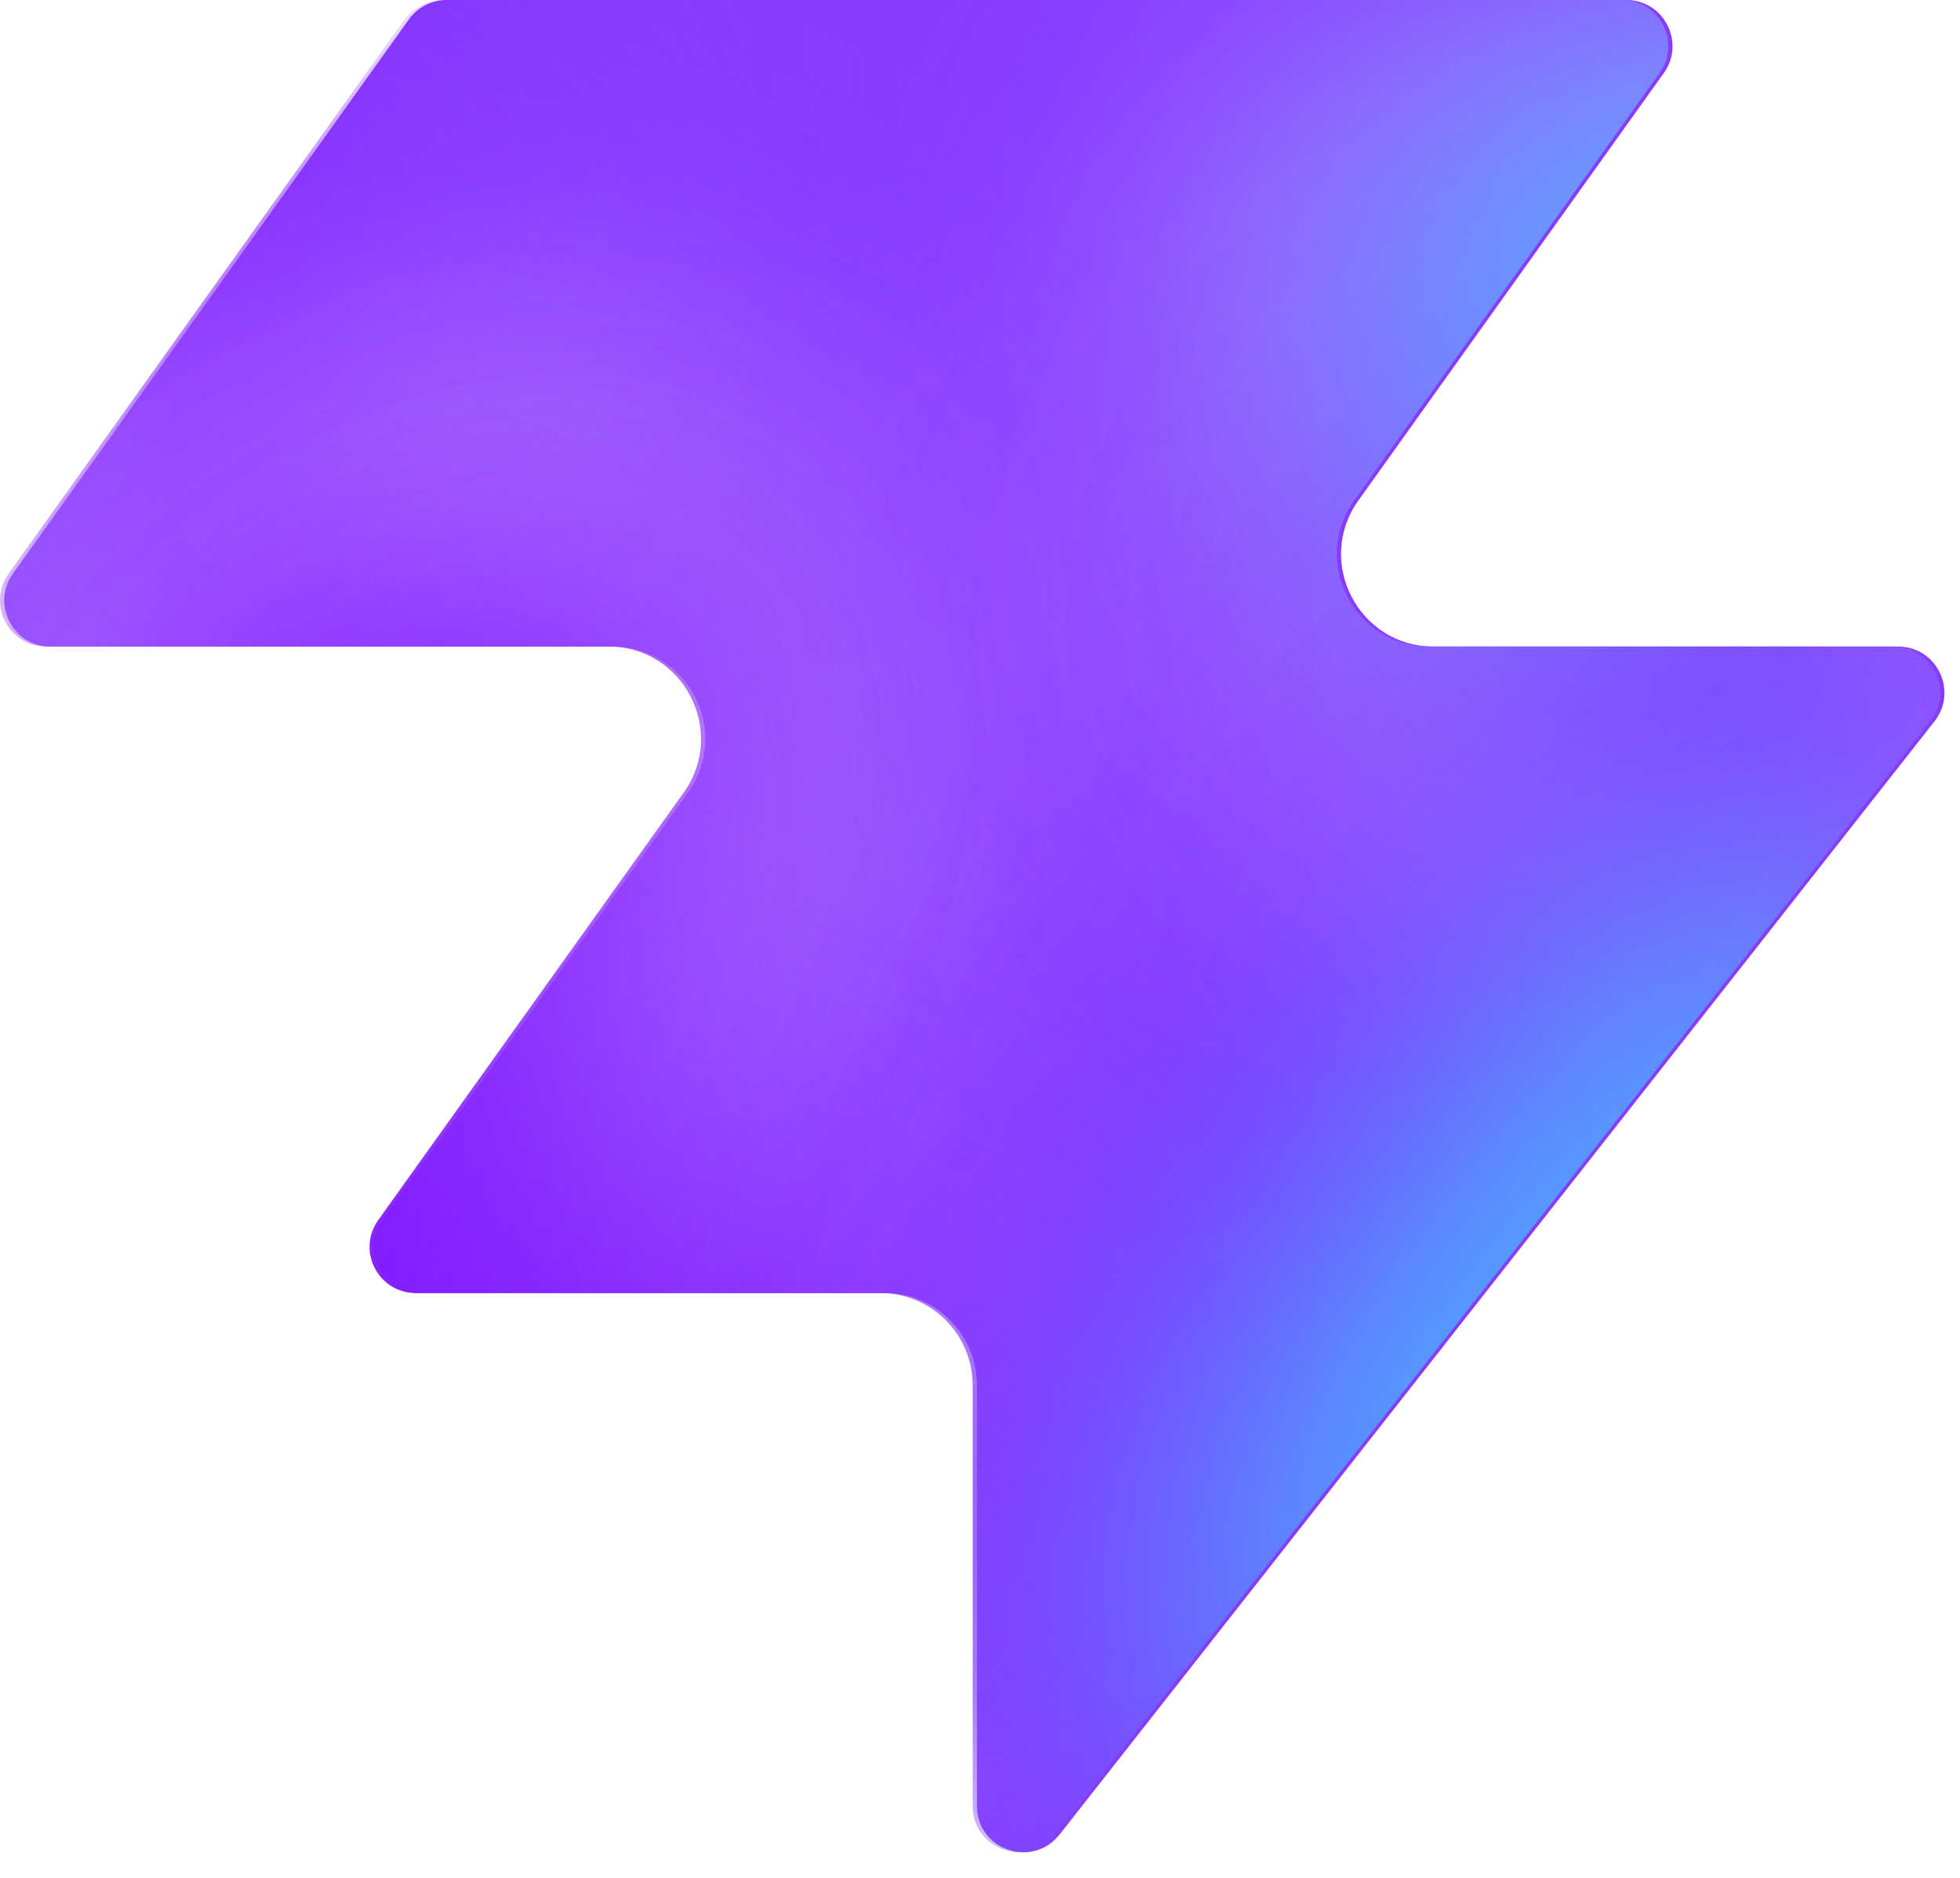
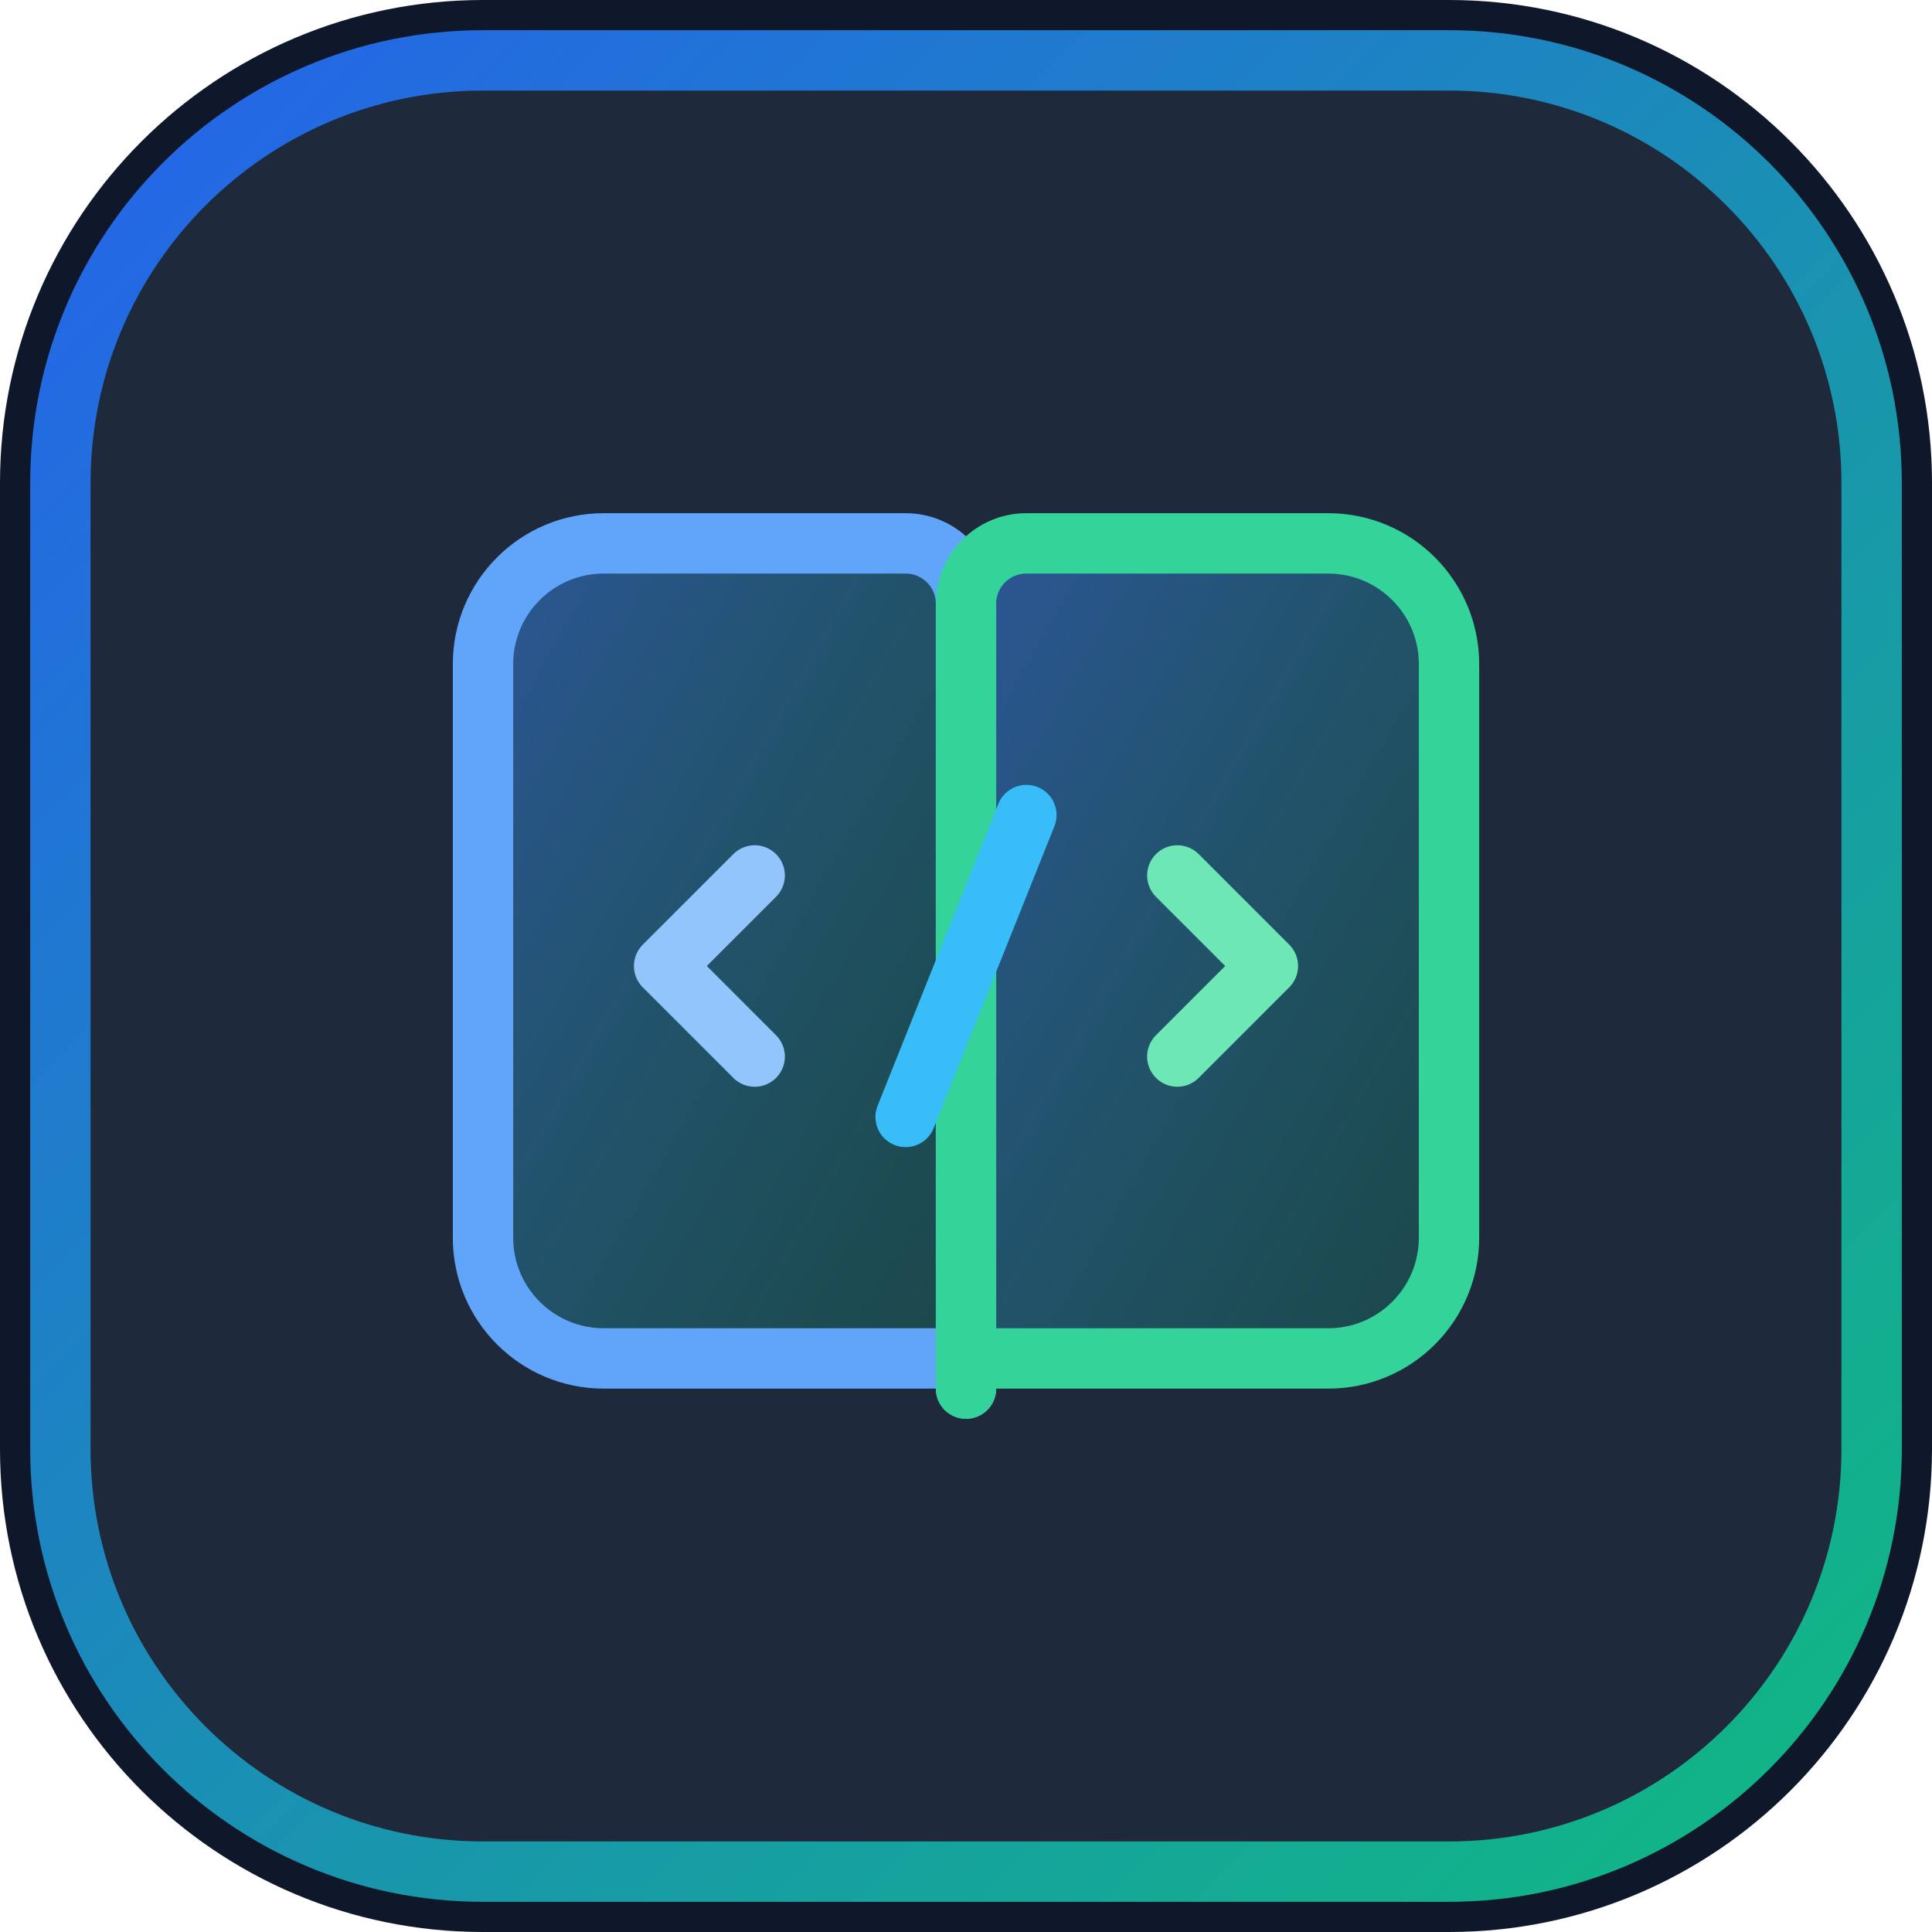
- <svg xmlns="http://www.w3.org/2000/svg" width="48" height="46" fill="none" viewBox="0 0 48 46">
-   <path fill="#863bff" d="M25.946 44.938c-.664.845-2.021.375-2.021-.698V33.937a2.26 2.26 0 0 0-2.262-2.262H10.287c-.92 0-1.456-1.04-.92-1.788l7.48-10.471c1.07-1.497 0-3.578-1.842-3.578H1.237c-.92 0-1.456-1.04-.92-1.788L10.013.474c.214-.297.556-.474.92-.474h28.894c.92 0 1.456 1.04.92 1.788l-7.48 10.471c-1.07 1.498 0 3.579 1.842 3.579h11.377c.943 0 1.473 1.088.89 1.83L25.947 44.94z" style="fill:#863bff;fill:color(display-p3 .525 .23 1);fill-opacity:1" />
-   <mask id="a" width="48" height="46" x="0" y="0" maskUnits="userSpaceOnUse" style="mask-type:alpha">
-     <path fill="#000" d="M25.842 44.938c-.664.844-2.021.375-2.021-.698V33.937a2.26 2.26 0 0 0-2.262-2.262H10.183c-.92 0-1.456-1.04-.92-1.788l7.48-10.471c1.07-1.498 0-3.579-1.842-3.579H1.133c-.92 0-1.456-1.04-.92-1.787L9.91.473c.214-.297.556-.474.92-.474h28.894c.92 0 1.456 1.04.92 1.788l-7.48 10.471c-1.07 1.498 0 3.578 1.842 3.578h11.377c.943 0 1.473 1.088.89 1.832L25.843 44.94z" style="fill:#000;fill-opacity:1" />
-   </mask>
-   <g mask="url(#a)">
-     <g filter="url(#b)">
-       <ellipse cx="5.508" cy="14.704" fill="#ede6ff" rx="5.508" ry="14.704" style="fill:#ede6ff;fill:color(display-p3 .927 .903 1);fill-opacity:1" transform="matrix(.00324 1 1 -.00324 -4.47 31.516)" />
-     </g>
-     <g filter="url(#c)">
-       <ellipse cx="10.399" cy="29.851" fill="#ede6ff" rx="10.399" ry="29.851" style="fill:#ede6ff;fill:color(display-p3 .927 .903 1);fill-opacity:1" transform="matrix(.00324 1 1 -.00324 -39.328 7.883)" />
-     </g>
-     <g filter="url(#d)">
-       <ellipse cx="5.508" cy="30.487" fill="#7e14ff" rx="5.508" ry="30.487" style="fill:#7e14ff;fill:color(display-p3 .492 .077 1);fill-opacity:1" transform="rotate(89.814 -25.913 -14.639)scale(1 -1)" />
-     </g>
-     <g filter="url(#e)">
-       <ellipse cx="5.508" cy="30.599" fill="#7e14ff" rx="5.508" ry="30.599" style="fill:#7e14ff;fill:color(display-p3 .492 .077 1);fill-opacity:1" transform="rotate(89.814 -32.644 -3.334)scale(1 -1)" />
-     </g>
-     <g filter="url(#f)">
-       <ellipse cx="5.508" cy="30.599" fill="#7e14ff" rx="5.508" ry="30.599" style="fill:#7e14ff;fill:color(display-p3 .492 .077 1);fill-opacity:1" transform="matrix(.00324 1 1 -.00324 -34.34 30.47)" />
-     </g>
-     <g filter="url(#g)">
-       <ellipse cx="14.072" cy="22.078" fill="#ede6ff" rx="14.072" ry="22.078" style="fill:#ede6ff;fill:color(display-p3 .927 .903 1);fill-opacity:1" transform="rotate(93.35 24.506 48.493)scale(-1 1)" />
-     </g>
-     <g filter="url(#h)">
-       <ellipse cx="3.47" cy="21.501" fill="#7e14ff" rx="3.47" ry="21.501" style="fill:#7e14ff;fill:color(display-p3 .492 .077 1);fill-opacity:1" transform="rotate(89.009 28.708 47.59)scale(-1 1)" />
-     </g>
-     <g filter="url(#i)">
-       <ellipse cx="3.47" cy="21.501" fill="#7e14ff" rx="3.47" ry="21.501" style="fill:#7e14ff;fill:color(display-p3 .492 .077 1);fill-opacity:1" transform="rotate(89.009 28.708 47.59)scale(-1 1)" />
-     </g>
-     <g filter="url(#j)">
-       <ellipse cx=".387" cy="8.972" fill="#7e14ff" rx="4.407" ry="29.108" style="fill:#7e14ff;fill:color(display-p3 .492 .077 1);fill-opacity:1" transform="rotate(39.51 .387 8.972)" />
-     </g>
-     <g filter="url(#k)">
-       <ellipse cx="47.523" cy="-6.092" fill="#7e14ff" rx="4.407" ry="29.108" style="fill:#7e14ff;fill:color(display-p3 .492 .077 1);fill-opacity:1" transform="rotate(37.892 47.523 -6.092)" />
-     </g>
-     <g filter="url(#l)">
-       <ellipse cx="41.412" cy="6.333" fill="#47bfff" rx="5.971" ry="9.665" style="fill:#47bfff;fill:color(display-p3 .28 .748 1);fill-opacity:1" transform="rotate(37.892 41.412 6.333)" />
-     </g>
-     <g filter="url(#m)">
-       <ellipse cx="-1.879" cy="38.332" fill="#7e14ff" rx="4.407" ry="29.108" style="fill:#7e14ff;fill:color(display-p3 .492 .077 1);fill-opacity:1" transform="rotate(37.892 -1.88 38.332)" />
-     </g>
-     <g filter="url(#n)">
-       <ellipse cx="-1.879" cy="38.332" fill="#7e14ff" rx="4.407" ry="29.108" style="fill:#7e14ff;fill:color(display-p3 .492 .077 1);fill-opacity:1" transform="rotate(37.892 -1.88 38.332)" />
-     </g>
-     <g filter="url(#o)">
-       <ellipse cx="35.651" cy="29.907" fill="#7e14ff" rx="4.407" ry="29.108" style="fill:#7e14ff;fill:color(display-p3 .492 .077 1);fill-opacity:1" transform="rotate(37.892 35.651 29.907)" />
-     </g>
-     <g filter="url(#p)">
-       <ellipse cx="38.418" cy="32.4" fill="#47bfff" rx="5.971" ry="15.297" style="fill:#47bfff;fill:color(display-p3 .28 .748 1);fill-opacity:1" transform="rotate(37.892 38.418 32.4)" />
-     </g>
-   </g>
+ <svg xmlns="http://www.w3.org/2000/svg" viewBox="0 0 64 64" fill="none">
  <defs>
-     <filter id="b" width="60.045" height="41.654" x="-19.77" y="16.149" color-interpolation-filters="sRGB" filterUnits="userSpaceOnUse">
-       <feFlood flood-opacity="0" result="BackgroundImageFix" />
-       <feBlend in="SourceGraphic" in2="BackgroundImageFix" result="shape" />
-       <feGaussianBlur result="effect1_foregroundBlur_2002_17158" stdDeviation="7.659" />
-     </filter>
-     <filter id="c" width="90.34" height="51.437" x="-54.613" y="-7.533" color-interpolation-filters="sRGB" filterUnits="userSpaceOnUse">
-       <feFlood flood-opacity="0" result="BackgroundImageFix" />
-       <feBlend in="SourceGraphic" in2="BackgroundImageFix" result="shape" />
-       <feGaussianBlur result="effect1_foregroundBlur_2002_17158" stdDeviation="7.659" />
-     </filter>
-     <filter id="d" width="79.355" height="29.4" x="-49.64" y="2.03" color-interpolation-filters="sRGB" filterUnits="userSpaceOnUse">
-       <feFlood flood-opacity="0" result="BackgroundImageFix" />
-       <feBlend in="SourceGraphic" in2="BackgroundImageFix" result="shape" />
-       <feGaussianBlur result="effect1_foregroundBlur_2002_17158" stdDeviation="4.596" />
-     </filter>
-     <filter id="e" width="79.579" height="29.4" x="-45.045" y="20.029" color-interpolation-filters="sRGB" filterUnits="userSpaceOnUse">
-       <feFlood flood-opacity="0" result="BackgroundImageFix" />
-       <feBlend in="SourceGraphic" in2="BackgroundImageFix" result="shape" />
-       <feGaussianBlur result="effect1_foregroundBlur_2002_17158" stdDeviation="4.596" />
-     </filter>
-     <filter id="f" width="79.579" height="29.4" x="-43.513" y="21.178" color-interpolation-filters="sRGB" filterUnits="userSpaceOnUse">
-       <feFlood flood-opacity="0" result="BackgroundImageFix" />
-       <feBlend in="SourceGraphic" in2="BackgroundImageFix" result="shape" />
-       <feGaussianBlur result="effect1_foregroundBlur_2002_17158" stdDeviation="4.596" />
-     </filter>
-     <filter id="g" width="74.749" height="58.852" x="15.756" y="-17.901" color-interpolation-filters="sRGB" filterUnits="userSpaceOnUse">
-       <feFlood flood-opacity="0" result="BackgroundImageFix" />
-       <feBlend in="SourceGraphic" in2="BackgroundImageFix" result="shape" />
-       <feGaussianBlur result="effect1_foregroundBlur_2002_17158" stdDeviation="7.659" />
-     </filter>
-     <filter id="h" width="61.377" height="25.362" x="23.548" y="2.284" color-interpolation-filters="sRGB" filterUnits="userSpaceOnUse">
-       <feFlood flood-opacity="0" result="BackgroundImageFix" />
-       <feBlend in="SourceGraphic" in2="BackgroundImageFix" result="shape" />
-       <feGaussianBlur result="effect1_foregroundBlur_2002_17158" stdDeviation="4.596" />
-     </filter>
-     <filter id="i" width="61.377" height="25.362" x="23.548" y="2.284" color-interpolation-filters="sRGB" filterUnits="userSpaceOnUse">
-       <feFlood flood-opacity="0" result="BackgroundImageFix" />
-       <feBlend in="SourceGraphic" in2="BackgroundImageFix" result="shape" />
-       <feGaussianBlur result="effect1_foregroundBlur_2002_17158" stdDeviation="4.596" />
-     </filter>
-     <filter id="j" width="56.045" height="63.649" x="-27.636" y="-22.853" color-interpolation-filters="sRGB" filterUnits="userSpaceOnUse">
-       <feFlood flood-opacity="0" result="BackgroundImageFix" />
-       <feBlend in="SourceGraphic" in2="BackgroundImageFix" result="shape" />
-       <feGaussianBlur result="effect1_foregroundBlur_2002_17158" stdDeviation="4.596" />
-     </filter>
-     <filter id="k" width="54.814" height="64.646" x="20.116" y="-38.415" color-interpolation-filters="sRGB" filterUnits="userSpaceOnUse">
-       <feFlood flood-opacity="0" result="BackgroundImageFix" />
-       <feBlend in="SourceGraphic" in2="BackgroundImageFix" result="shape" />
-       <feGaussianBlur result="effect1_foregroundBlur_2002_17158" stdDeviation="4.596" />
-     </filter>
-     <filter id="l" width="33.541" height="35.313" x="24.641" y="-11.323" color-interpolation-filters="sRGB" filterUnits="userSpaceOnUse">
-       <feFlood flood-opacity="0" result="BackgroundImageFix" />
-       <feBlend in="SourceGraphic" in2="BackgroundImageFix" result="shape" />
-       <feGaussianBlur result="effect1_foregroundBlur_2002_17158" stdDeviation="4.596" />
-     </filter>
-     <filter id="m" width="54.814" height="64.646" x="-29.286" y="6.009" color-interpolation-filters="sRGB" filterUnits="userSpaceOnUse">
-       <feFlood flood-opacity="0" result="BackgroundImageFix" />
-       <feBlend in="SourceGraphic" in2="BackgroundImageFix" result="shape" />
-       <feGaussianBlur result="effect1_foregroundBlur_2002_17158" stdDeviation="4.596" />
-     </filter>
-     <filter id="n" width="54.814" height="64.646" x="-29.286" y="6.009" color-interpolation-filters="sRGB" filterUnits="userSpaceOnUse">
-       <feFlood flood-opacity="0" result="BackgroundImageFix" />
-       <feBlend in="SourceGraphic" in2="BackgroundImageFix" result="shape" />
-       <feGaussianBlur result="effect1_foregroundBlur_2002_17158" stdDeviation="4.596" />
-     </filter>
-     <filter id="o" width="54.814" height="64.646" x="8.244" y="-2.416" color-interpolation-filters="sRGB" filterUnits="userSpaceOnUse">
-       <feFlood flood-opacity="0" result="BackgroundImageFix" />
-       <feBlend in="SourceGraphic" in2="BackgroundImageFix" result="shape" />
-       <feGaussianBlur result="effect1_foregroundBlur_2002_17158" stdDeviation="4.596" />
-     </filter>
-     <filter id="p" width="39.409" height="43.623" x="18.713" y="10.588" color-interpolation-filters="sRGB" filterUnits="userSpaceOnUse">
-       <feFlood flood-opacity="0" result="BackgroundImageFix" />
-       <feBlend in="SourceGraphic" in2="BackgroundImageFix" result="shape" />
-       <feGaussianBlur result="effect1_foregroundBlur_2002_17158" stdDeviation="4.596" />
-     </filter>
+     <linearGradient id="grad" x1="0%" y1="0%" x2="100%" y2="100%">
+       <stop offset="0%" stop-color="#2563eb" />
+       <stop offset="100%" stop-color="#10b981" />
+     </linearGradient>
+     <linearGradient id="glow" x1="0%" y1="0%" x2="100%" y2="100%">
+       <stop offset="0%" stop-color="#3b82f6" stop-opacity="0.5" />
+       <stop offset="100%" stop-color="#10b981" stop-opacity="0.2" />
+     </linearGradient>
  </defs>
+   <rect width="64" height="64" rx="16" fill="#0f172a" />
+   <rect x="2" y="2" width="60" height="60" rx="14" fill="#1e293b" stroke="url(#grad)" stroke-width="2" />
+   <path d="M16 22C16 19.791 17.791 18 20 18H30C31.105 18 32 18.895 32 20V46C32 45.448 31.552 45 31 45H20C17.791 45 16 43.209 16 41V22Z" fill="url(#glow)" stroke="#60a5fa" stroke-width="2" stroke-linecap="round" stroke-linejoin="round" />
+   <path d="M48 22C48 19.791 46.209 18 44 18H34C32.895 18 32 18.895 32 20V46C32 45.448 32.448 45 33 45H44C46.209 45 48 43.209 48 41V22Z" fill="url(#glow)" stroke="#34d399" stroke-width="2" stroke-linecap="round" stroke-linejoin="round" />
+   <path d="M25 29L22 32L25 35" stroke="#93c5fd" stroke-width="2" stroke-linecap="round" stroke-linejoin="round" />
+   <path d="M39 29L42 32L39 35" stroke="#6ee7b7" stroke-width="2" stroke-linecap="round" stroke-linejoin="round" />
+   <path d="M34 27L30 37" stroke="#38bdf8" stroke-width="2" stroke-linecap="round" />
</svg>
